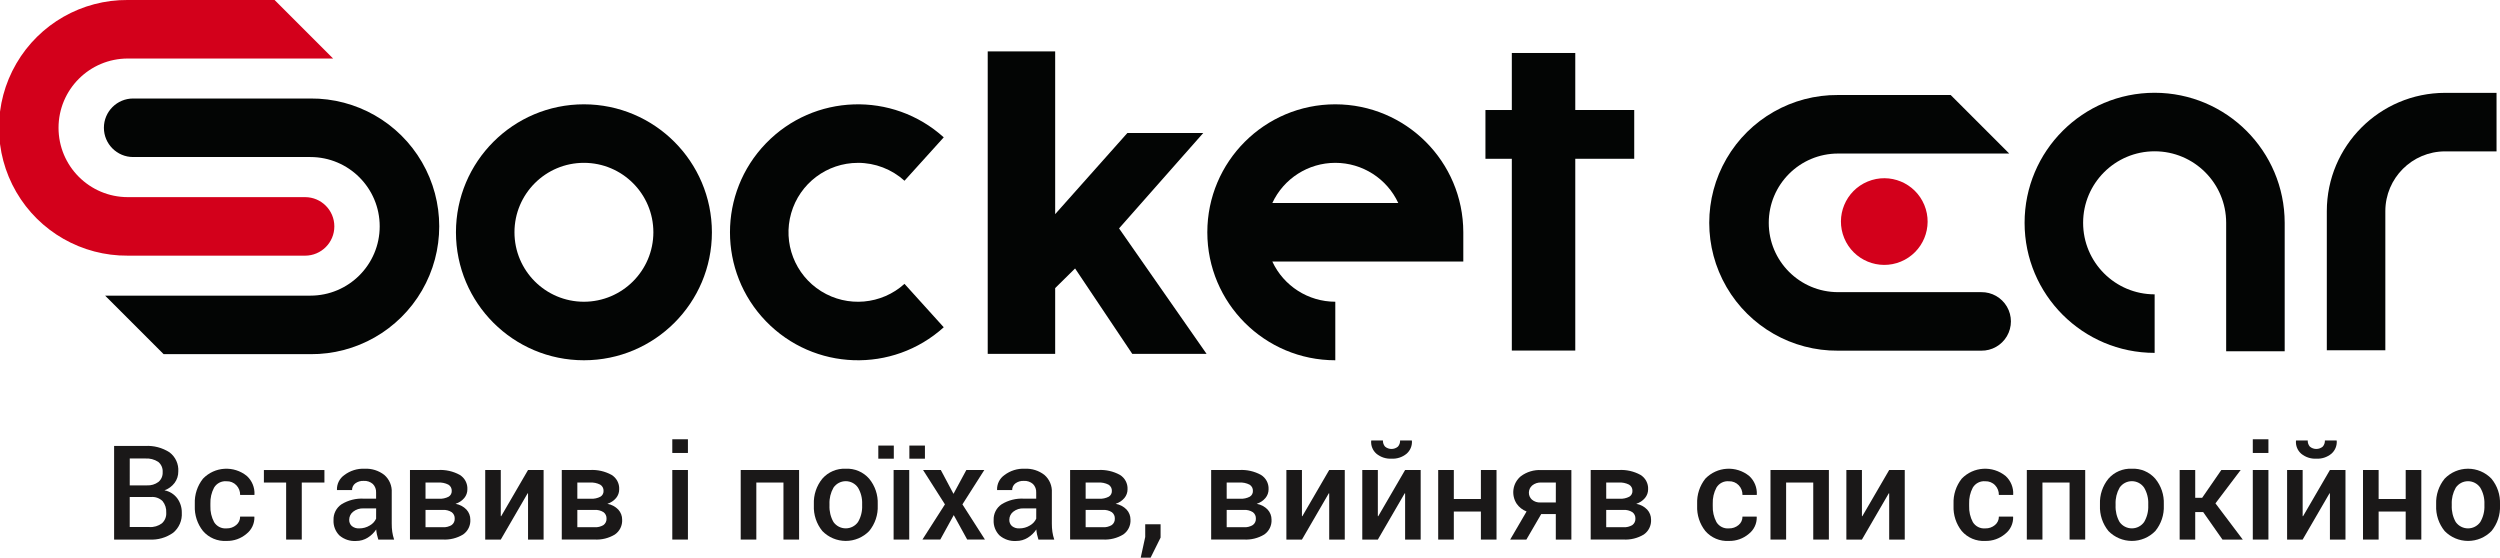
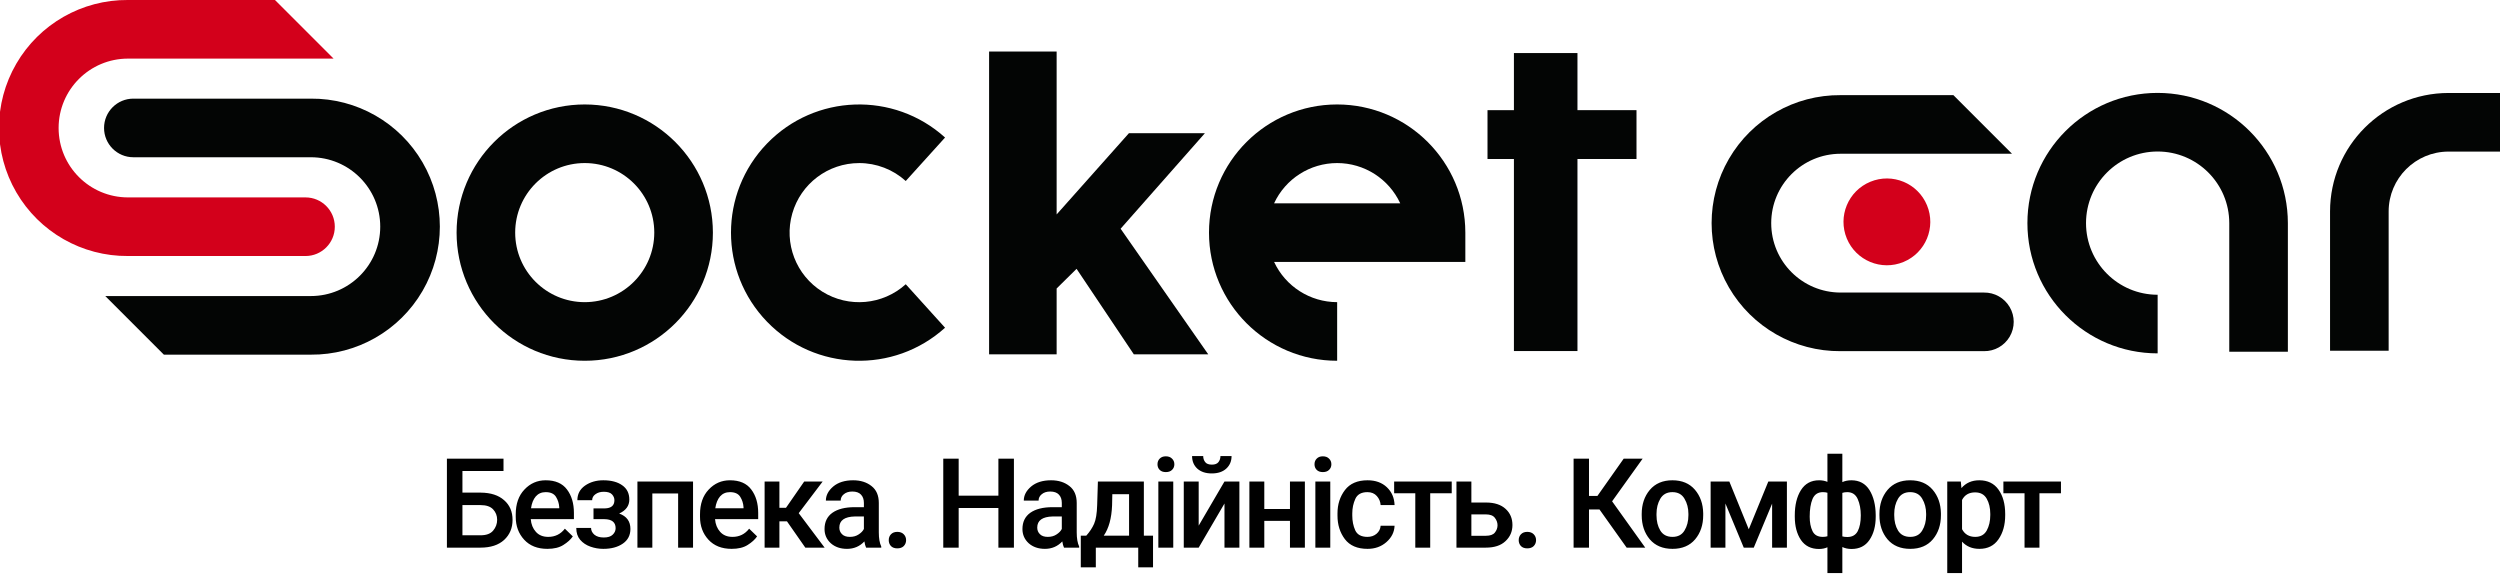
- <svg xmlns="http://www.w3.org/2000/svg" width="320" height="71.379" viewBox="0 0 320 71.379">
-   <g id="Group_2049" data-name="Group 2049" transform="translate(-1101.695 -494.647)">
-     <path id="Path_25683" data-name="Path 25683" d="M1140.745,527.372a3.746,3.746,0,0,0,0-7.492h-22.687a8.871,8.871,0,1,1,0-17.742h26.276l-7.492-7.492h-18.785a16.363,16.363,0,1,0,0,32.725Z" fill="#d3001b" />
-     <path id="Path_25684" data-name="Path 25684" d="M1149.43,514.843h-22.686a3.746,3.746,0,0,0,0,7.492h22.686a8.871,8.871,0,0,1,0,17.742h-26.276l7.491,7.491h18.785a16.363,16.363,0,1,0,0-32.725Z" transform="translate(-8.004 -7.588)" fill="#030504" />
-     <path id="Path_25685" data-name="Path 25685" d="M1331.793,515.636h-9.711l-9.239,10.383V505.192h-8.634V543.9h8.634v-8.416l2.548-2.512,7.318,10.928h9.511l-11.2-16.056Z" transform="translate(-76.086 -3.962)" fill="#030504" />
-     <path id="Path_25686" data-name="Path 25686" d="M1487.025,539.361h-18.317a8.871,8.871,0,1,1,0-17.742h21.907l-7.491-7.492h-14.415a16.363,16.363,0,1,0,0,32.725h18.317a3.746,3.746,0,1,0,0-7.491Z" transform="translate(-131.741 -7.319)" fill="#030504" />
-     <path id="Path_25687" data-name="Path 25687" d="M1211.562,516.035a16.381,16.381,0,1,0,16.381,16.381A16.4,16.4,0,0,0,1211.562,516.035Zm0,25.271a8.89,8.89,0,1,1,8.889-8.89A8.9,8.9,0,0,1,1211.562,541.306Z" transform="translate(-35.124 -8.036)" fill="#030504" />
-     <path id="Path_25688" data-name="Path 25688" d="M1533.447,513.668a16.646,16.646,0,1,0,0,33.293v-7.492a9.155,9.155,0,1,1,9.155-9.155v16.438h7.491V530.315A16.666,16.666,0,0,0,1533.447,513.668Z" transform="translate(-155.958 -7.146)" fill="#030504" />
-     <path id="Path_25689" data-name="Path 25689" d="M1365.615,516.035a16.381,16.381,0,1,0,0,32.762v-7.492a8.9,8.9,0,0,1-8.061-5.144H1382v-3.746A16.4,16.4,0,0,0,1365.615,516.035Zm-8.061,12.635a8.889,8.889,0,0,1,16.123,0Z" transform="translate(-93.002 -8.036)" fill="#030504" />
-     <path id="Path_25690" data-name="Path 25690" d="M1267.745,523.527a8.871,8.871,0,0,1,5.958,2.292l5.023-5.557a16.381,16.381,0,1,0,0,24.311l-5.023-5.557a8.89,8.89,0,1,1-5.958-15.487Z" transform="translate(-56.232 -8.036)" fill="#030504" />
-     <path id="Path_25691" data-name="Path 25691" d="M1417.756,505.511h-8.122v7.3h-3.376v6.243h3.376V543.6h8.122V519.052h7.546v-6.243h-7.546Z" transform="translate(-114.426 -4.082)" fill="#030504" />
-     <path id="Path_25692" data-name="Path 25692" d="M1590.7,513.685a15.156,15.156,0,0,0-15.139,15.139v17.81h7.491v-17.81a7.656,7.656,0,0,1,7.648-7.648h6.586v-7.491Z" transform="translate(-176.034 -7.153)" fill="#030504" />
-     <circle id="Ellipse_2414" data-name="Ellipse 2414" cx="5.547" cy="5.547" r="5.547" transform="translate(1335.635 520.005) rotate(-22.5)" fill="#d3001b" />
-     <g id="Group_2039" data-name="Group 2039" transform="translate(1116.302 550.873)">
-       <path id="Path_25693" data-name="Path 25693" d="M1131.538,591.761a2.769,2.769,0,0,0,1.3-.955,2.406,2.406,0,0,0,.469-1.456,2.84,2.84,0,0,0-1.119-2.449,5.188,5.188,0,0,0-3.112-.819h-3.984v11.983h4.519a4.769,4.769,0,0,0,3.045-.877,3.078,3.078,0,0,0,1.1-2.563,3.031,3.031,0,0,0-.576-1.835A2.67,2.67,0,0,0,1131.538,591.761Zm-4.444-4.074h1.983a2.72,2.72,0,0,1,1.663.432,1.556,1.556,0,0,1,.567,1.321,1.519,1.519,0,0,1-.539,1.247,2.255,2.255,0,0,1-1.469.441h-2.206Zm4.115,8.3a2.408,2.408,0,0,1-1.6.473h-2.519v-3.844h2.741a1.871,1.871,0,0,1,1.465.526,2.147,2.147,0,0,1,.469,1.478A1.689,1.689,0,0,1,1131.209,595.988Z" transform="translate(-1125.093 -585.226)" fill="#1a1818" />
-       <path id="Path_25694" data-name="Path 25694" d="M1144.1,593.172a1.686,1.686,0,0,1,1.6-.818,1.644,1.644,0,0,1,1.255.51,1.743,1.743,0,0,1,.482,1.243h1.818l.017-.049a3.009,3.009,0,0,0-.968-2.375,4.16,4.16,0,0,0-5.62.338,4.863,4.863,0,0,0-1.05,3.206v.288a4.86,4.86,0,0,0,1.05,3.21,3.692,3.692,0,0,0,3.016,1.267,3.788,3.788,0,0,0,2.547-.905,2.632,2.632,0,0,0,1.016-2.156l-.017-.049h-1.81a1.359,1.359,0,0,1-.5,1.076,1.834,1.834,0,0,1-1.235.429,1.692,1.692,0,0,1-1.6-.809,4.075,4.075,0,0,1-.47-2.068v-.287A4.063,4.063,0,0,1,1144.1,593.172Z" transform="translate(-1131.307 -586.979)" fill="#1a1818" />
-       <path id="Path_25695" data-name="Path 25695" d="M1155.8,592.618h2.848v7.3h2v-7.3h2.9v-1.6H1155.8Z" transform="translate(-1136.629 -587.079)" fill="#1a1818" />
-       <path id="Path_25696" data-name="Path 25696" d="M1177.53,597.77v-3.959a2.779,2.779,0,0,0-.955-2.271,3.807,3.807,0,0,0-2.51-.79,4,4,0,0,0-2.605.815,2.209,2.209,0,0,0-.943,1.869l.009.049h1.926a1.045,1.045,0,0,1,.4-.848,1.669,1.669,0,0,1,1.087-.329,1.63,1.63,0,0,1,1.177.4,1.443,1.443,0,0,1,.412,1.094v.782h-1.556a4.926,4.926,0,0,0-2.872.72,2.323,2.323,0,0,0-1.021,2.012,2.6,2.6,0,0,0,.745,1.967,2.959,2.959,0,0,0,2.135.716,2.756,2.756,0,0,0,1.5-.424,3.536,3.536,0,0,0,1.082-1.05,4.824,4.824,0,0,0,.094.643c.047.213.106.433.177.658h2.025a5.535,5.535,0,0,1-.239-.992A7.3,7.3,0,0,1,1177.53,597.77Zm-2-.626a1.906,1.906,0,0,1-.8.864,2.515,2.515,0,0,1-1.361.378,1.374,1.374,0,0,1-.951-.3,1.036,1.036,0,0,1-.333-.81,1.315,1.315,0,0,1,.494-1.017,2.007,2.007,0,0,1,1.366-.432h1.589Z" transform="translate(-1141.995 -586.979)" fill="#1a1818" />
-       <path id="Path_25697" data-name="Path 25697" d="M1191.586,595.342a2.436,2.436,0,0,0,1.119-.745,1.725,1.725,0,0,0,.395-1.115,2.044,2.044,0,0,0-.984-1.848,5.15,5.15,0,0,0-2.753-.621h-3.613v8.9h4.181a4.536,4.536,0,0,0,2.621-.646,2.164,2.164,0,0,0,.926-1.9,1.88,1.88,0,0,0-.49-1.28A2.521,2.521,0,0,0,1191.586,595.342Zm-3.845-2.724h1.622a2.544,2.544,0,0,1,1.3.266.886.886,0,0,1,.435.812.815.815,0,0,1-.4.735,2.377,2.377,0,0,1-1.218.262h-1.738Zm3.351,5.436a1.957,1.957,0,0,1-1.161.284h-2.19v-2.214h2.19a1.9,1.9,0,0,1,1.168.292.973.973,0,0,1,.379.818A.955.955,0,0,1,1191.092,598.054Z" transform="translate(-1147.882 -587.079)" fill="#1a1818" />
-       <path id="Path_25698" data-name="Path 25698" d="M1203.222,596.93l-.049-.016v-5.9h-1.992v8.905h1.992l3.44-5.926.049.016v5.909h1.992v-8.905h-1.992Z" transform="translate(-1153.68 -587.079)" fill="#1a1818" />
-       <path id="Path_25699" data-name="Path 25699" d="M1222.712,595.342a2.435,2.435,0,0,0,1.119-.745,1.73,1.73,0,0,0,.395-1.115,2.044,2.044,0,0,0-.984-1.848,5.15,5.15,0,0,0-2.753-.621h-3.613v8.9h4.181a4.537,4.537,0,0,0,2.621-.646,2.164,2.164,0,0,0,.926-1.9,1.88,1.88,0,0,0-.489-1.28A2.521,2.521,0,0,0,1222.712,595.342Zm-3.844-2.724h1.621a2.544,2.544,0,0,1,1.3.266.886.886,0,0,1,.435.812.817.817,0,0,1-.4.735,2.379,2.379,0,0,1-1.218.262h-1.738Zm3.351,5.436a1.956,1.956,0,0,1-1.161.284h-2.19v-2.214h2.19a1.9,1.9,0,0,1,1.168.292.973.973,0,0,1,.379.818A.954.954,0,0,1,1222.218,598.054Z" transform="translate(-1159.576 -587.079)" fill="#1a1818" />
-       <rect id="Rectangle_126" data-name="Rectangle 126" width="2" height="1.753" transform="translate(71.447 0)" fill="#1a1818" />
-       <rect id="Rectangle_127" data-name="Rectangle 127" width="2" height="8.905" transform="translate(71.447 3.934)" fill="#1a1818" />
-       <path id="Path_25700" data-name="Path 25700" d="M1253.564,599.918h2v-7.3h3.473v7.3h2v-8.905h-7.473Z" transform="translate(-1173.361 -587.079)" fill="#1a1818" />
-       <path id="Path_25701" data-name="Path 25701" d="M1272.635,590.749a3.746,3.746,0,0,0-2.988,1.275,4.852,4.852,0,0,0-1.086,3.259v.173a4.844,4.844,0,0,0,1.086,3.268,4.183,4.183,0,0,0,5.991.008,4.831,4.831,0,0,0,1.1-3.276v-.173a4.809,4.809,0,0,0-1.1-3.259A3.733,3.733,0,0,0,1272.635,590.749Zm2.107,4.7a3.868,3.868,0,0,1-.527,2.121,1.926,1.926,0,0,1-3.144,0,3.968,3.968,0,0,1-.51-2.121v-.172a3.945,3.945,0,0,1,.51-2.1,1.9,1.9,0,0,1,3.144,0,3.819,3.819,0,0,1,.527,2.1Z" transform="translate(-1178.995 -586.979)" fill="#1a1818" />
-       <rect id="Rectangle_128" data-name="Rectangle 128" width="1.983" height="1.679" transform="translate(97.817 0.807)" fill="#1a1818" />
-       <rect id="Rectangle_129" data-name="Rectangle 129" width="2" height="8.905" transform="translate(99.775 3.934)" fill="#1a1818" />
-       <rect id="Rectangle_130" data-name="Rectangle 130" width="1.992" height="1.679" transform="translate(101.792 0.807)" fill="#1a1818" />
-       <path id="Path_25702" data-name="Path 25702" d="M1298.745,591.013h-2.3l-1.646,3.053-1.622-3.053h-2.272l2.8,4.4-2.88,4.5h2.287l1.721-3.128,1.72,3.128h2.271l-2.881-4.5Z" transform="translate(-1187.36 -587.079)" fill="#1a1818" />
-       <path id="Path_25703" data-name="Path 25703" d="M1312.876,597.77v-3.959a2.778,2.778,0,0,0-.955-2.271,3.806,3.806,0,0,0-2.51-.79,4,4,0,0,0-2.605.815,2.206,2.206,0,0,0-.943,1.869l.009.049h1.926a1.044,1.044,0,0,1,.4-.848,1.668,1.668,0,0,1,1.086-.329,1.631,1.631,0,0,1,1.178.4,1.443,1.443,0,0,1,.411,1.094v.782h-1.556a4.926,4.926,0,0,0-2.872.72,2.323,2.323,0,0,0-1.02,2.012,2.6,2.6,0,0,0,.745,1.967,2.959,2.959,0,0,0,2.135.716,2.752,2.752,0,0,0,1.5-.424,3.538,3.538,0,0,0,1.083-1.05,4.726,4.726,0,0,0,.094.643c.047.213.106.433.177.658h2.025a5.564,5.564,0,0,1-.238-.992A7.181,7.181,0,0,1,1312.876,597.77Zm-2-.626a1.907,1.907,0,0,1-.8.864,2.517,2.517,0,0,1-1.362.378,1.372,1.372,0,0,1-.951-.3,1.037,1.037,0,0,1-.332-.81,1.314,1.314,0,0,1,.494-1.017,2,2,0,0,1,1.365-.432h1.589Z" transform="translate(-1192.846 -586.979)" fill="#1a1818" />
-       <path id="Path_25704" data-name="Path 25704" d="M1326.932,595.342a2.434,2.434,0,0,0,1.12-.745,1.727,1.727,0,0,0,.4-1.115,2.044,2.044,0,0,0-.984-1.848,5.152,5.152,0,0,0-2.753-.621H1321.1v8.9h4.181a4.539,4.539,0,0,0,2.622-.646,2.165,2.165,0,0,0,.926-1.9,1.878,1.878,0,0,0-.49-1.28A2.518,2.518,0,0,0,1326.932,595.342Zm-3.844-2.724h1.621a2.542,2.542,0,0,1,1.3.266.886.886,0,0,1,.436.812.816.816,0,0,1-.4.735,2.381,2.381,0,0,1-1.219.262h-1.737Zm3.35,5.436a1.955,1.955,0,0,1-1.161.284h-2.189v-2.214h2.189a1.906,1.906,0,0,1,1.169.292.974.974,0,0,1,.378.818A.954.954,0,0,1,1326.438,598.054Z" transform="translate(-1198.733 -587.079)" fill="#1a1818" />
-       <path id="Path_25705" data-name="Path 25705" d="M1336.154,603.769l-.576,2.642h1.268l1.275-2.568v-1.7h-1.967Z" transform="translate(-1204.173 -591.259)" fill="#1a1818" />
-       <path id="Path_25706" data-name="Path 25706" d="M1355.849,595.342a2.432,2.432,0,0,0,1.119-.745,1.727,1.727,0,0,0,.4-1.115,2.044,2.044,0,0,0-.984-1.848,5.151,5.151,0,0,0-2.753-.621h-3.613v8.9h4.181a4.538,4.538,0,0,0,2.621-.646,2.165,2.165,0,0,0,.926-1.9,1.878,1.878,0,0,0-.49-1.28A2.516,2.516,0,0,0,1355.849,595.342Zm-3.844-2.724h1.621a2.541,2.541,0,0,1,1.3.266.886.886,0,0,1,.436.812.817.817,0,0,1-.4.735,2.381,2.381,0,0,1-1.219.262h-1.737Zm3.35,5.436a1.954,1.954,0,0,1-1.16.284h-2.189v-2.214h2.189a1.906,1.906,0,0,1,1.169.292.975.975,0,0,1,.378.818A.954.954,0,0,1,1355.355,598.054Z" transform="translate(-1209.597 -587.079)" fill="#1a1818" />
-       <path id="Path_25707" data-name="Path 25707" d="M1367.486,596.93l-.049-.016v-5.9h-1.992v8.905h1.992l3.44-5.926.049.016v5.909h1.992v-8.905h-1.992Z" transform="translate(-1215.395 -587.079)" fill="#1a1818" />
-       <path id="Path_25708" data-name="Path 25708" d="M1385.435,587.29a2.8,2.8,0,0,0,1.925-.634,2,2,0,0,0,.684-1.646l-.025-.05h-1.489a1.133,1.133,0,0,1-.272.782,1.281,1.281,0,0,1-1.659,0,1.144,1.144,0,0,1-.268-.782h-1.481l-.024.05a1.98,1.98,0,0,0,.675,1.646A2.814,2.814,0,0,0,1385.435,587.29Z" transform="translate(-1221.924 -584.805)" fill="#1a1818" />
-       <path id="Path_25709" data-name="Path 25709" d="M1383.049,596.93l-.05-.016v-5.9h-1.992v8.905H1383l3.44-5.926.049.016v5.909h1.992v-8.905h-1.992Z" transform="translate(-1221.242 -587.079)" fill="#1a1818" />
-       <path id="Path_25710" data-name="Path 25710" d="M1402.036,594.725h-3.465v-3.712h-2v8.905h2V596.33h3.465v3.589h2v-8.905h-2Z" transform="translate(-1227.089 -587.079)" fill="#1a1818" />
-       <path id="Path_25711" data-name="Path 25711" d="M1412.692,591.812a2.672,2.672,0,0,0-.527,3.526,2.733,2.733,0,0,0,1.263.984l-2.1,3.6h2.074l1.9-3.267h1.868v3.267h1.993v-8.9h-3.836A4.015,4.015,0,0,0,1412.692,591.812Zm4.48,3.357h-1.95a1.547,1.547,0,0,1-1.115-.368,1.182,1.182,0,0,1-.383-.883,1.222,1.222,0,0,1,.407-.912,1.673,1.673,0,0,1,1.2-.389h1.844Z" transform="translate(-1232.634 -587.079)" fill="#1a1818" />
-       <path id="Path_25712" data-name="Path 25712" d="M1433.665,595.342a2.437,2.437,0,0,0,1.12-.745,1.727,1.727,0,0,0,.4-1.115,2.045,2.045,0,0,0-.985-1.848,5.148,5.148,0,0,0-2.753-.621h-3.613v8.9h4.181a4.54,4.54,0,0,0,2.622-.646,2.165,2.165,0,0,0,.925-1.9,1.879,1.879,0,0,0-.49-1.28A2.519,2.519,0,0,0,1433.665,595.342Zm-3.844-2.724h1.621a2.542,2.542,0,0,1,1.3.266.886.886,0,0,1,.436.812.816.816,0,0,1-.4.735,2.377,2.377,0,0,1-1.218.262h-1.737Zm3.35,5.436a1.956,1.956,0,0,1-1.161.284h-2.189v-2.214h2.189a1.905,1.905,0,0,1,1.169.292.973.973,0,0,1,.379.818A.955.955,0,0,1,1433.171,598.054Z" transform="translate(-1238.833 -587.079)" fill="#1a1818" />
-       <path id="Path_25713" data-name="Path 25713" d="M1452.129,593.172a1.687,1.687,0,0,1,1.6-.818,1.647,1.647,0,0,1,1.255.51,1.744,1.744,0,0,1,.481,1.243h1.818l.018-.049a3.012,3.012,0,0,0-.968-2.375,4.161,4.161,0,0,0-5.621.338,4.867,4.867,0,0,0-1.049,3.206v.288a4.864,4.864,0,0,0,1.049,3.21,3.693,3.693,0,0,0,3.016,1.267,3.787,3.787,0,0,0,2.548-.905,2.63,2.63,0,0,0,1.016-2.156l-.017-.049h-1.81a1.358,1.358,0,0,1-.5,1.076,1.834,1.834,0,0,1-1.235.429,1.693,1.693,0,0,1-1.6-.809,4.077,4.077,0,0,1-.47-2.068v-.287A4.065,4.065,0,0,1,1452.129,593.172Z" transform="translate(-1247.035 -586.979)" fill="#1a1818" />
-       <path id="Path_25714" data-name="Path 25714" d="M1464.7,599.918h2v-7.3h3.473v7.3h2v-8.905H1464.7Z" transform="translate(-1252.684 -587.079)" fill="#1a1818" />
-       <path id="Path_25715" data-name="Path 25715" d="M1482.3,596.93l-.049-.016v-5.9h-1.992v8.905h1.992l3.44-5.926.049.016v5.909h1.992v-8.905h-1.992Z" transform="translate(-1258.531 -587.079)" fill="#1a1818" />
-       <path id="Path_25716" data-name="Path 25716" d="M1504.692,593.172a1.686,1.686,0,0,1,1.6-.818,1.647,1.647,0,0,1,1.256.51,1.744,1.744,0,0,1,.482,1.243h1.819l.017-.049a3.009,3.009,0,0,0-.967-2.375,4.162,4.162,0,0,0-5.621.338,4.867,4.867,0,0,0-1.049,3.206v.288a4.864,4.864,0,0,0,1.049,3.21,3.694,3.694,0,0,0,3.016,1.267,3.785,3.785,0,0,0,2.548-.905,2.63,2.63,0,0,0,1.016-2.156l-.016-.049h-1.81a1.36,1.36,0,0,1-.5,1.076,1.835,1.835,0,0,1-1.236.429,1.692,1.692,0,0,1-1.6-.809,4.078,4.078,0,0,1-.469-2.068v-.287A4.066,4.066,0,0,1,1504.692,593.172Z" transform="translate(-1266.783 -586.979)" fill="#1a1818" />
-       <path id="Path_25717" data-name="Path 25717" d="M1517.258,599.918h2v-7.3h3.473v7.3h2v-8.905h-7.473Z" transform="translate(-1272.432 -587.079)" fill="#1a1818" />
-       <path id="Path_25718" data-name="Path 25718" d="M1536.327,590.749a3.747,3.747,0,0,0-2.988,1.275,4.852,4.852,0,0,0-1.086,3.259v.173a4.844,4.844,0,0,0,1.086,3.268,4.184,4.184,0,0,0,5.992.008,4.831,4.831,0,0,0,1.095-3.276v-.173a4.809,4.809,0,0,0-1.095-3.259A3.735,3.735,0,0,0,1536.327,590.749Zm2.107,4.7a3.87,3.87,0,0,1-.526,2.121,1.926,1.926,0,0,1-3.145,0,3.967,3.967,0,0,1-.51-2.121v-.172a3.943,3.943,0,0,1,.51-2.1,1.9,1.9,0,0,1,3.145,0,3.821,3.821,0,0,1,.526,2.1Z" transform="translate(-1278.065 -586.979)" fill="#1a1818" />
-       <path id="Path_25719" data-name="Path 25719" d="M1556.405,591.013h-2.477l-2.453,3.556h-.889v-3.556h-1.992v8.905h1.992V596.4h1.021l2.469,3.523h2.6l-3.5-4.642Z" transform="translate(-1284.205 -587.079)" fill="#1a1818" />
-       <rect id="Rectangle_131" data-name="Rectangle 131" width="2" height="1.753" transform="translate(273.751 0)" fill="#1a1818" />
-       <rect id="Rectangle_132" data-name="Rectangle 132" width="2" height="8.905" transform="translate(273.751 3.934)" fill="#1a1818" />
-       <path id="Path_25720" data-name="Path 25720" d="M1572.665,596.93l-.05-.016v-5.9h-1.992v8.905h1.992l3.441-5.926.049.016v5.909h1.991v-8.905h-1.991Z" transform="translate(-1292.482 -587.079)" fill="#1a1818" />
-       <path id="Path_25721" data-name="Path 25721" d="M1575.051,587.29a2.8,2.8,0,0,0,1.925-.634,2,2,0,0,0,.683-1.646l-.025-.05h-1.489a1.134,1.134,0,0,1-.272.782,1.281,1.281,0,0,1-1.659,0,1.143,1.143,0,0,1-.268-.782h-1.481l-.025.05a1.98,1.98,0,0,0,.675,1.646A2.814,2.814,0,0,0,1575.051,587.29Z" transform="translate(-1293.164 -584.805)" fill="#1a1818" />
-       <path id="Path_25722" data-name="Path 25722" d="M1591.651,594.725h-3.465v-3.712h-2v8.905h2V596.33h3.465v3.589h2v-8.905h-2Z" transform="translate(-1298.329 -587.079)" fill="#1a1818" />
-       <path id="Path_25723" data-name="Path 25723" d="M1608.261,592.024a4.157,4.157,0,0,0-5.992,0,4.853,4.853,0,0,0-1.086,3.259v.173a4.845,4.845,0,0,0,1.086,3.268,4.184,4.184,0,0,0,5.992.008,4.833,4.833,0,0,0,1.095-3.276v-.173A4.812,4.812,0,0,0,1608.261,592.024Zm-.9,3.428a3.866,3.866,0,0,1-.527,2.121,1.926,1.926,0,0,1-3.144,0,3.968,3.968,0,0,1-.51-2.121v-.172a3.945,3.945,0,0,1,.51-2.1,1.9,1.9,0,0,1,3.144,0,3.817,3.817,0,0,1,.527,2.1Z" transform="translate(-1303.963 -586.979)" fill="#1a1818" />
-     </g>
+ <svg xmlns="http://www.w3.org/2000/svg" width="319.556" height="74" viewBox="0 0 319.556 74">
+   <defs>
+     <style>.a{fill:#d3001b;}.b{fill:#030504;}.c{font-size:16px;font-family:Roboto-Medium, Roboto;font-weight:500;letter-spacing:-0.05em;}</style>
+   </defs>
+   <g transform="translate(-800 -592)">
+     <path class="a" d="M1140.745,527.372a3.746,3.746,0,0,0,0-7.492h-22.687a8.871,8.871,0,1,1,0-17.742h26.276l-7.492-7.492h-18.785a16.363,16.363,0,1,0,0,32.725Z" transform="translate(-301.695 97.353)" />
+     <path class="b" d="M1149.43,514.843h-22.686a3.746,3.746,0,0,0,0,7.492h22.686a8.871,8.871,0,0,1,0,17.742h-26.276l7.491,7.491h18.785a16.363,16.363,0,1,0,0-32.725Z" transform="translate(-309.698 89.765)" />
+     <path class="b" d="M1331.793,515.636h-9.711l-9.239,10.383V505.192h-8.634V543.9h8.634v-8.416l2.548-2.512,7.318,10.928h9.511l-11.2-16.056Z" transform="translate(-377.781 93.391)" />
+     <path class="b" d="M1487.025,539.361h-18.317a8.871,8.871,0,1,1,0-17.742h21.907l-7.491-7.492h-14.415a16.363,16.363,0,1,0,0,32.725h18.317a3.746,3.746,0,1,0,0-7.491Z" transform="translate(-433.436 90.034)" />
+     <path class="b" d="M1211.562,516.035a16.381,16.381,0,1,0,16.381,16.381A16.4,16.4,0,0,0,1211.562,516.035Zm0,25.271a8.89,8.89,0,1,1,8.889-8.89A8.9,8.9,0,0,1,1211.562,541.306Z" transform="translate(-336.819 89.317)" />
+     <path class="b" d="M1533.447,513.668a16.646,16.646,0,1,0,0,33.293v-7.492a9.155,9.155,0,1,1,9.155-9.155v16.438h7.491V530.315A16.666,16.666,0,0,0,1533.447,513.668Z" transform="translate(-457.652 90.207)" />
+     <path class="b" d="M1365.615,516.035a16.381,16.381,0,1,0,0,32.762v-7.492a8.9,8.9,0,0,1-8.061-5.144H1382v-3.746A16.4,16.4,0,0,0,1365.615,516.035Zm-8.061,12.635a8.889,8.889,0,0,1,16.123,0Z" transform="translate(-394.697 89.317)" />
+     <path class="b" d="M1267.745,523.527a8.871,8.871,0,0,1,5.958,2.292l5.023-5.557a16.381,16.381,0,1,0,0,24.311l-5.023-5.557a8.89,8.89,0,1,1-5.958-15.487Z" transform="translate(-357.927 89.317)" />
+     <path class="b" d="M1417.756,505.511h-8.122v7.3h-3.376v6.243h3.376V543.6h8.122V519.052h7.546v-6.243h-7.546Z" transform="translate(-416.121 93.271)" />
+     <path class="b" d="M1590.7,513.685a15.156,15.156,0,0,0-15.139,15.139v17.81h7.491v-17.81a7.656,7.656,0,0,1,7.648-7.648h6.586v-7.491Z" transform="translate(-477.729 90.2)" />
+     <circle class="a" cx="5.547" cy="5.547" r="5.547" transform="translate(1033.94 617.358) rotate(-22.5)" />
+     <text class="c" transform="translate(856 662)">
+       <tspan x="0" y="0">Безпека. Надійність. Комфорт</tspan>
+     </text>
  </g>
</svg>
